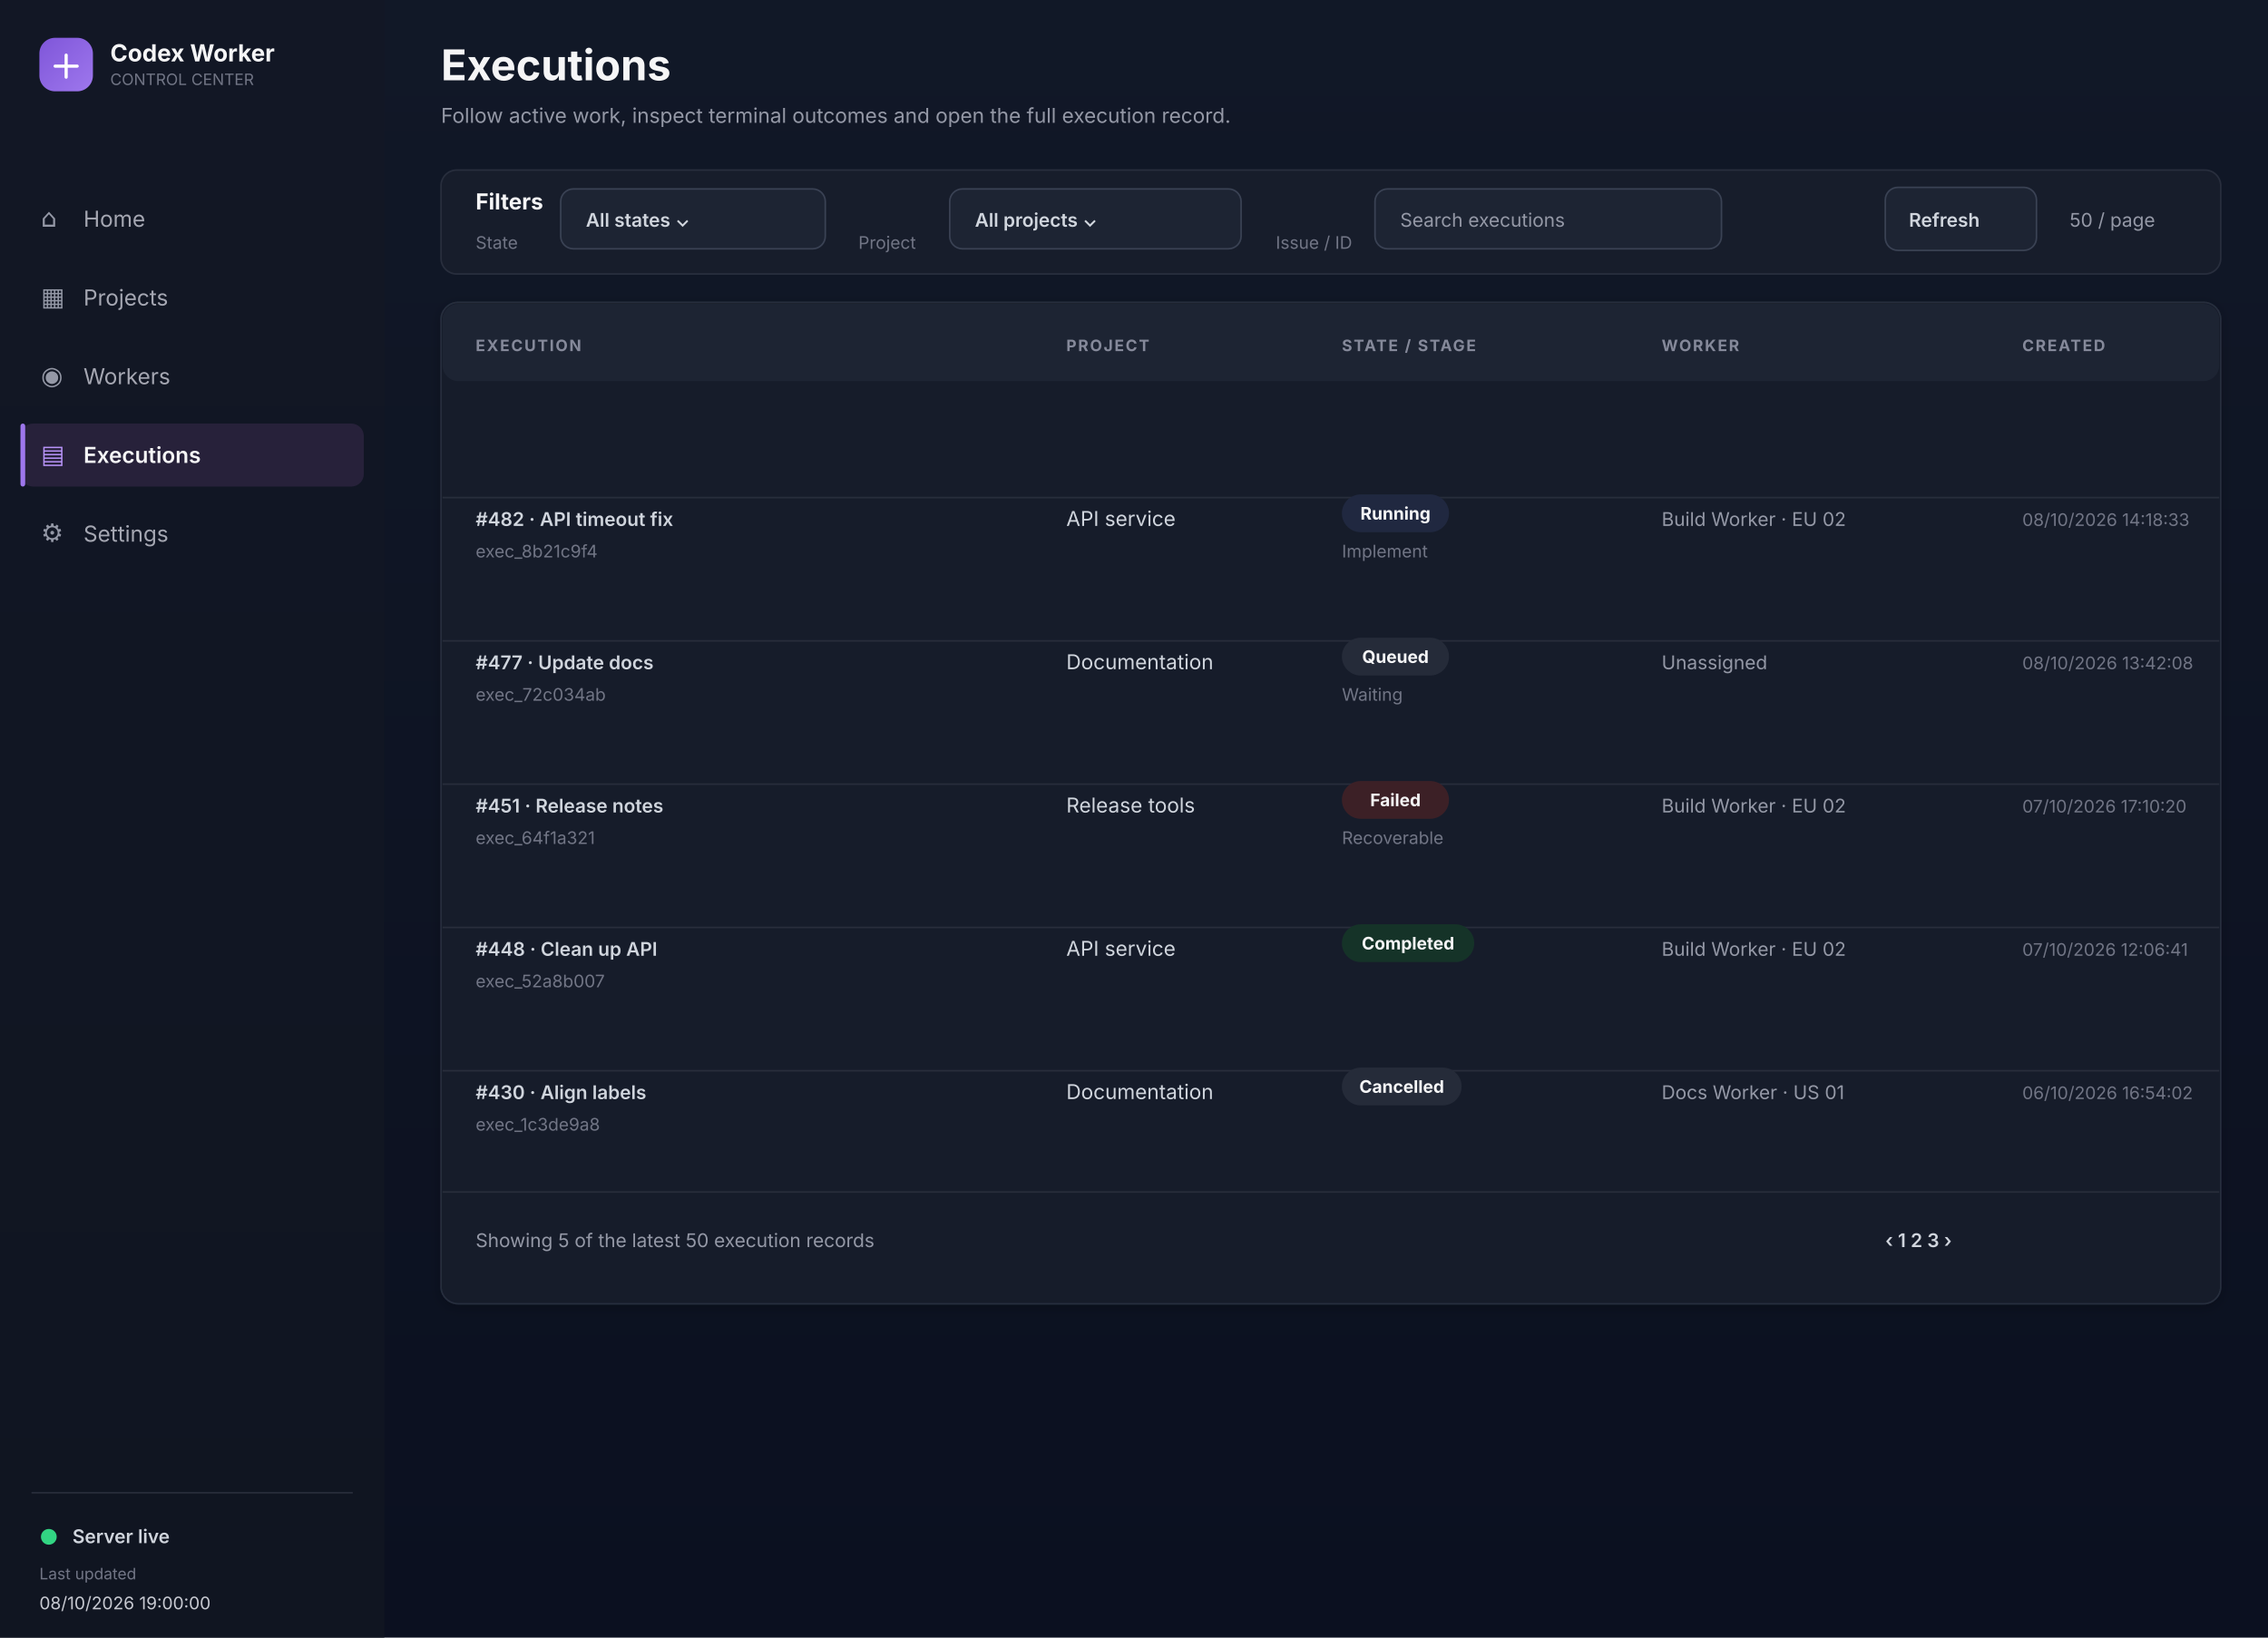
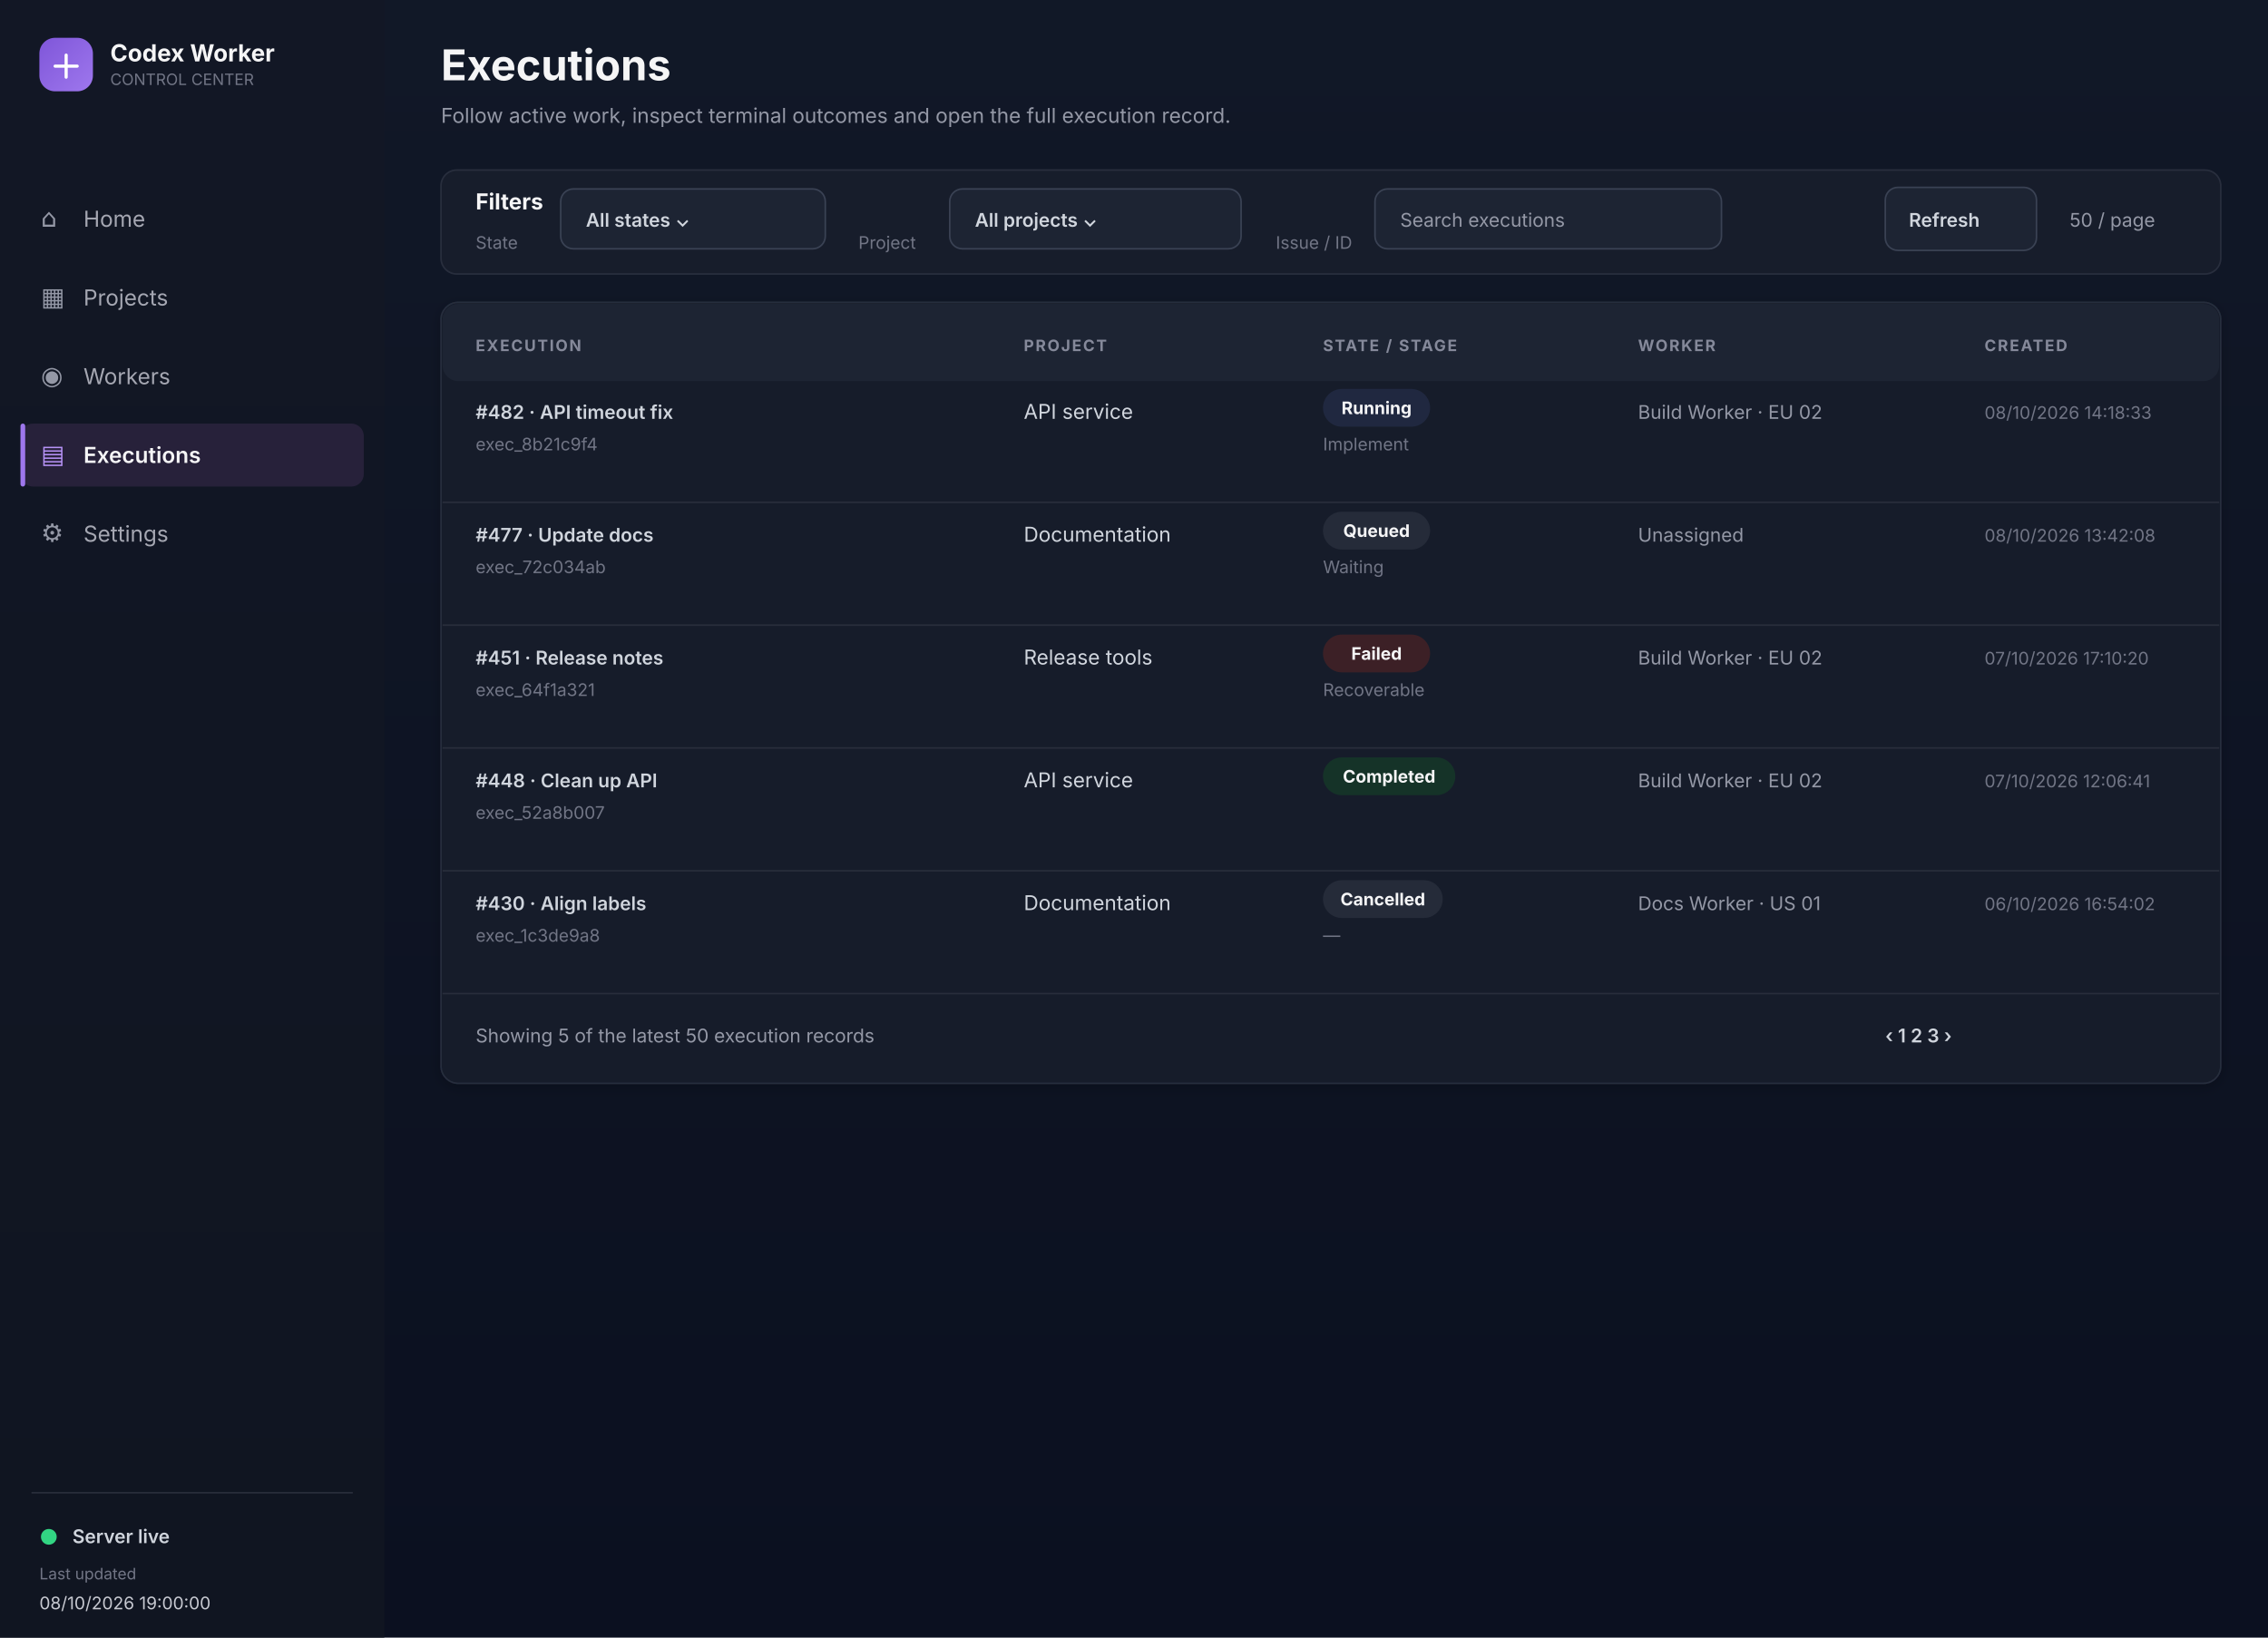
<svg xmlns="http://www.w3.org/2000/svg" width="1440" height="1040" viewBox="0 0 1440 1040" role="img" aria-labelledby="title desc">
  <defs>
    <linearGradient id="bg" x2="0" y2="1">
      <stop stop-color="#111827" />
      <stop offset="1" stop-color="#0b1020" />
    </linearGradient>
    <linearGradient id="sidebar" x2="0" y2="1">
      <stop stop-color="#121725" />
      <stop offset="1" stop-color="#101521" />
    </linearGradient>
    <linearGradient id="accent" x2="1" y2="1">
      <stop stop-color="#7f56d9" />
      <stop offset="1" stop-color="#9e77ed" />
    </linearGradient>
    <filter id="shadow" x="-10%" y="-10%" width="120%" height="130%">
      <feDropShadow dx="0" dy="2" stdDeviation="4" flood-color="#000" flood-opacity=".22" />
    </filter>
    <style>
.ui{font-family:Inter,-apple-system,BlinkMacSystemFont,"Segoe UI",sans-serif;fill:#f5f5f6}.h1{font-size:27px;font-weight:650}.h2{font-size:16px;font-weight:650}.h3{font-size:14px;font-weight:650}.brand{font-size:15px;font-weight:700}.micro{font-size:10px;fill:#717585}.micro-bright{font-size:11px;fill:#c7c9d1}.nav{font-size:14px;fill:#a5a7b2}.nav-active{font-size:14px;fill:#f5f5f6;font-weight:600}.icon{font-size:16px;fill:#9498a6}.icon-active{font-size:16px;fill:#b692f6}.body{font-size:13px;fill:#d0d5dd}.small{font-size:12px;fill:#9498a6}.small-strong{font-size:12px;fill:#d0d5dd;font-weight:600}.muted{font-size:13px;fill:#9498a6}.faint{font-size:11px;fill:#717585}.label{font-size:10px;fill:#85899a;font-weight:700;letter-spacing:1px}.chip{font-size:11px;font-weight:650}.card{fill:#171d2b;stroke:#282e3d}.surface{fill:#1d2433;stroke:#303748}.rule{stroke:#282d3b}.link{fill:#b692f6;font-size:13px}.link-small{fill:#b692f6;font-size:11px}.good{fill:#32d583}.warn{fill:#fdb022}.bad{fill:#fda29b}.info{fill:#84caff}.neutral{fill:#9498a6}
</style>
  </defs>
  <rect width="1440" height="1040" fill="url(#bg)" />
  <rect width="244" height="1040" fill="url(#sidebar)" />
  <rect x="25" y="24" width="34" height="34" rx="10" fill="url(#accent)" />
  <path d="M35 42h14M42 35v14" stroke="#fff" stroke-width="2" stroke-linecap="round" />
  <text x="70" y="39" class="ui brand">Codex Worker</text>
  <text x="70" y="54" class="ui micro">CONTROL CENTER</text>
  <text x="26" y="144" class="ui icon">⌂</text>
  <text x="53" y="144" class="ui nav">Home</text>
  <text x="26" y="194" class="ui icon">▦</text>
  <text x="53" y="194" class="ui nav">Projects</text>
  <text x="26" y="244" class="ui icon">◉</text>
  <text x="53" y="244" class="ui nav">Workers</text>
  <rect x="13" y="269" width="218" height="40" rx="8" fill="#27213a" />
  <rect x="13" y="269" width="3" height="40" rx="1.5" fill="#9e77ed" />
  <text x="26" y="294" class="ui icon-active">▤</text>
  <text x="53" y="294" class="ui nav-active">Executions</text>
  <text x="26" y="344" class="ui icon">⚙</text>
  <text x="53" y="344" class="ui nav">Settings</text>
  <line x1="20" y1="948" x2="224" y2="948" stroke="#282d3b" />
  <circle cx="31" cy="976" r="5" fill="#32d583" />
  <text x="46" y="980" class="ui small-strong">Server live</text>
  <text x="25" y="1003" class="ui micro">Last updated</text>
  <text x="25" y="1022" class="ui micro-bright">08/10/2026 19:00:00</text>
  <g class="ui">
    <text x="280" y="51" class="ui h1">Executions</text>
    <text x="280" y="78" class="ui muted">Follow active work, inspect terminal outcomes and open the full execution record.</text>
    <rect x="280" y="108" width="1130" height="66" rx="10" fill="#171d2b" stroke="#282e3d" />
    <text x="302" y="133" class="ui h3">Filters</text>
    <text x="302" y="158" class="ui faint">State</text>
    <rect x="356" y="120" width="168" height="38" rx="8" fill="#1d2433" stroke="#3a4254" />
    <text x="372" y="144" class="ui small-strong">All states  ⌄</text>
    <text x="545" y="158" class="ui faint">Project</text>
    <rect x="603" y="120" width="185" height="38" rx="8" fill="#1d2433" stroke="#3a4254" />
    <text x="619" y="144" class="ui small-strong">All projects  ⌄</text>
    <text x="810" y="158" class="ui faint">Issue / ID</text>
    <rect x="873" y="120" width="220" height="38" rx="8" fill="#1d2433" stroke="#3a4254" />
    <text x="889" y="144" class="ui small">Search executions</text>
    <rect x="1197" y="119" width="96" height="40" rx="8" fill="#1d2433" stroke="#3a4254" />
    <text x="1212" y="144" class="ui small-strong" fill="#d0d5dd">Refresh</text>
    <text x="1314" y="144" class="ui small">50 / page</text>
-     <rect x="280" y="192" width="1130" height="636" rx="11" fill="#171d2b" stroke="#282e3d" filter="url(#shadow)" />
+     <rect x="280" y="192" width="1130" height="496" rx="11" fill="#171d2b" stroke="#282e3d" filter="url(#shadow)" />
    <rect x="281" y="193" width="1128" height="49" rx="10" fill="#1d2433" />
    <text x="302" y="223" class="ui label">EXECUTION</text>
-     <text x="677" y="223" class="ui label">PROJECT</text>
-     <text x="852" y="223" class="ui label">STATE / STAGE</text>
-     <text x="1055" y="223" class="ui label">WORKER</text>
-     <text x="1284" y="223" class="ui label">CREATED</text>
-     <line x1="281" y1="316" x2="1409" y2="316" stroke="#282d3b" stroke-width="1" />
-     <text x="302" y="334" class="ui small-strong">#482 · API timeout fix</text>
-     <text x="302" y="354" class="ui faint">exec_8b21c9f4</text>
-     <text x="677" y="334" class="ui body">API service</text>
-     <rect x="852" y="314" width="68" height="24" rx="12" fill="#202840" />
-     <text x="886" y="330" text-anchor="middle" class="ui chip" fill="#84caff">Running</text>
-     <text x="852" y="354" class="ui faint">Implement</text>
-     <text x="1055" y="334" class="ui small">Build Worker · EU 02</text>
-     <text x="1284" y="334" class="ui faint">08/10/2026 14:18:33</text>
-     <line x1="281" y1="407" x2="1409" y2="407" stroke="#282d3b" stroke-width="1" />
-     <text x="302" y="425" class="ui small-strong">#477 · Update docs</text>
-     <text x="302" y="445" class="ui faint">exec_72c034ab</text>
-     <text x="677" y="425" class="ui body">Documentation</text>
-     <rect x="852" y="405" width="68" height="24" rx="12" fill="#252b39" />
-     <text x="886" y="421" text-anchor="middle" class="ui chip" fill="#c7c9d1">Queued</text>
-     <text x="852" y="445" class="ui faint">Waiting</text>
-     <text x="1055" y="425" class="ui small">Unassigned</text>
-     <text x="1284" y="425" class="ui faint">08/10/2026 13:42:08</text>
-     <line x1="281" y1="498" x2="1409" y2="498" stroke="#282d3b" stroke-width="1" />
-     <text x="302" y="516" class="ui small-strong">#451 · Release notes</text>
-     <text x="302" y="536" class="ui faint">exec_64f1a321</text>
-     <text x="677" y="516" class="ui body">Release tools</text>
-     <rect x="852" y="496" width="68" height="24" rx="12" fill="#3c2026" />
-     <text x="886" y="512" text-anchor="middle" class="ui chip" fill="#fda29b">Failed</text>
-     <text x="852" y="536" class="ui faint">Recoverable</text>
-     <text x="1055" y="516" class="ui small">Build Worker · EU 02</text>
-     <text x="1284" y="516" class="ui faint">07/10/2026 17:10:20</text>
-     <line x1="281" y1="589" x2="1409" y2="589" stroke="#282d3b" stroke-width="1" />
-     <text x="302" y="607" class="ui small-strong">#448 · Clean up API</text>
-     <text x="302" y="627" class="ui faint">exec_52a8b007</text>
-     <text x="677" y="607" class="ui body">API service</text>
-     <rect x="852" y="587" width="84" height="24" rx="12" fill="#153328" />
-     <text x="894" y="603" text-anchor="middle" class="ui chip" fill="#6ce9a6">Completed</text>
-     <text x="1055" y="607" class="ui small">Build Worker · EU 02</text>
-     <text x="1284" y="607" class="ui faint">07/10/2026 12:06:41</text>
-     <line x1="281" y1="680" x2="1409" y2="680" stroke="#282d3b" stroke-width="1" />
-     <text x="302" y="698" class="ui small-strong">#430 · Align labels</text>
-     <text x="302" y="718" class="ui faint">exec_1c3de9a8</text>
-     <text x="677" y="698" class="ui body">Documentation</text>
-     <rect x="852" y="678" width="76" height="24" rx="12" fill="#252b39" />
-     <text x="890" y="694" text-anchor="middle" class="ui chip" fill="#c7c9d1">Cancelled</text>
-     <text x="1055" y="698" class="ui small">Docs Worker · US 01</text>
-     <text x="1284" y="698" class="ui faint">06/10/2026 16:54:02</text>
-     <line x1="281" y1="757" x2="1409" y2="757" stroke="#282d3b" stroke-width="1" />
-     <text x="302" y="792" class="ui small">Showing 5 of the latest 50 execution records</text>
-     <text x="1197" y="792" class="ui small-strong">‹   1   2   3   ›</text>
+     <text x="650" y="223" class="ui label">PROJECT</text>
+     <text x="840" y="223" class="ui label">STATE / STAGE</text>
+     <text x="1040" y="223" class="ui label">WORKER</text>
+     <text x="1260" y="223" class="ui label">CREATED</text>
+     <text x="302" y="266" class="ui small-strong">#482 · API timeout fix</text>
+     <text x="302" y="286" class="ui faint">exec_8b21c9f4</text>
+     <text x="650" y="266" class="ui body">API service</text>
+     <rect x="840" y="247" width="68" height="24" rx="12" fill="#202840" />
+     <text x="874" y="263" text-anchor="middle" class="ui chip" fill="#84caff">Running</text>
+     <text x="840" y="286" class="ui faint">Implement</text>
+     <text x="1040" y="266" class="ui small">Build Worker · EU 02</text>
+     <text x="1260" y="266" class="ui faint">08/10/2026 14:18:33</text>
+     <line x1="281" y1="319" x2="1409" y2="319" stroke="#282d3b" />
+     <text x="302" y="344" class="ui small-strong">#477 · Update docs</text>
+     <text x="302" y="364" class="ui faint">exec_72c034ab</text>
+     <text x="650" y="344" class="ui body">Documentation</text>
+     <rect x="840" y="325" width="68" height="24" rx="12" fill="#252b39" />
+     <text x="874" y="341" text-anchor="middle" class="ui chip" fill="#c7c9d1">Queued</text>
+     <text x="840" y="364" class="ui faint">Waiting</text>
+     <text x="1040" y="344" class="ui small">Unassigned</text>
+     <text x="1260" y="344" class="ui faint">08/10/2026 13:42:08</text>
+     <line x1="281" y1="397" x2="1409" y2="397" stroke="#282d3b" />
+     <text x="302" y="422" class="ui small-strong">#451 · Release notes</text>
+     <text x="302" y="442" class="ui faint">exec_64f1a321</text>
+     <text x="650" y="422" class="ui body">Release tools</text>
+     <rect x="840" y="403" width="68" height="24" rx="12" fill="#3c2026" />
+     <text x="874" y="419" text-anchor="middle" class="ui chip" fill="#fda29b">Failed</text>
+     <text x="840" y="442" class="ui faint">Recoverable</text>
+     <text x="1040" y="422" class="ui small">Build Worker · EU 02</text>
+     <text x="1260" y="422" class="ui faint">07/10/2026 17:10:20</text>
+     <line x1="281" y1="475" x2="1409" y2="475" stroke="#282d3b" />
+     <text x="302" y="500" class="ui small-strong">#448 · Clean up API</text>
+     <text x="302" y="520" class="ui faint">exec_52a8b007</text>
+     <text x="650" y="500" class="ui body">API service</text>
+     <rect x="840" y="481" width="84" height="24" rx="12" fill="#153328" />
+     <text x="882" y="497" text-anchor="middle" class="ui chip" fill="#6ce9a6">Completed</text>
+     <text x="1040" y="500" class="ui small">Build Worker · EU 02</text>
+     <text x="1260" y="500" class="ui faint">07/10/2026 12:06:41</text>
+     <line x1="281" y1="553" x2="1409" y2="553" stroke="#282d3b" />
+     <text x="302" y="578" class="ui small-strong">#430 · Align labels</text>
+     <text x="302" y="598" class="ui faint">exec_1c3de9a8</text>
+     <text x="650" y="578" class="ui body">Documentation</text>
+     <rect x="840" y="559" width="76" height="24" rx="12" fill="#252b39" />
+     <text x="878" y="575" text-anchor="middle" class="ui chip" fill="#c7c9d1">Cancelled</text>
+     <text x="840" y="598" class="ui faint">—</text>
+     <text x="1040" y="578" class="ui small">Docs Worker · US 01</text>
+     <text x="1260" y="578" class="ui faint">06/10/2026 16:54:02</text>
+     <line x1="281" y1="631" x2="1409" y2="631" stroke="#282d3b" />
+     <text x="302" y="662" class="ui small">Showing 5 of the latest 50 execution records</text>
+     <text x="1197" y="662" class="ui small-strong">‹   1   2   3   ›</text>
  </g>
</svg>
